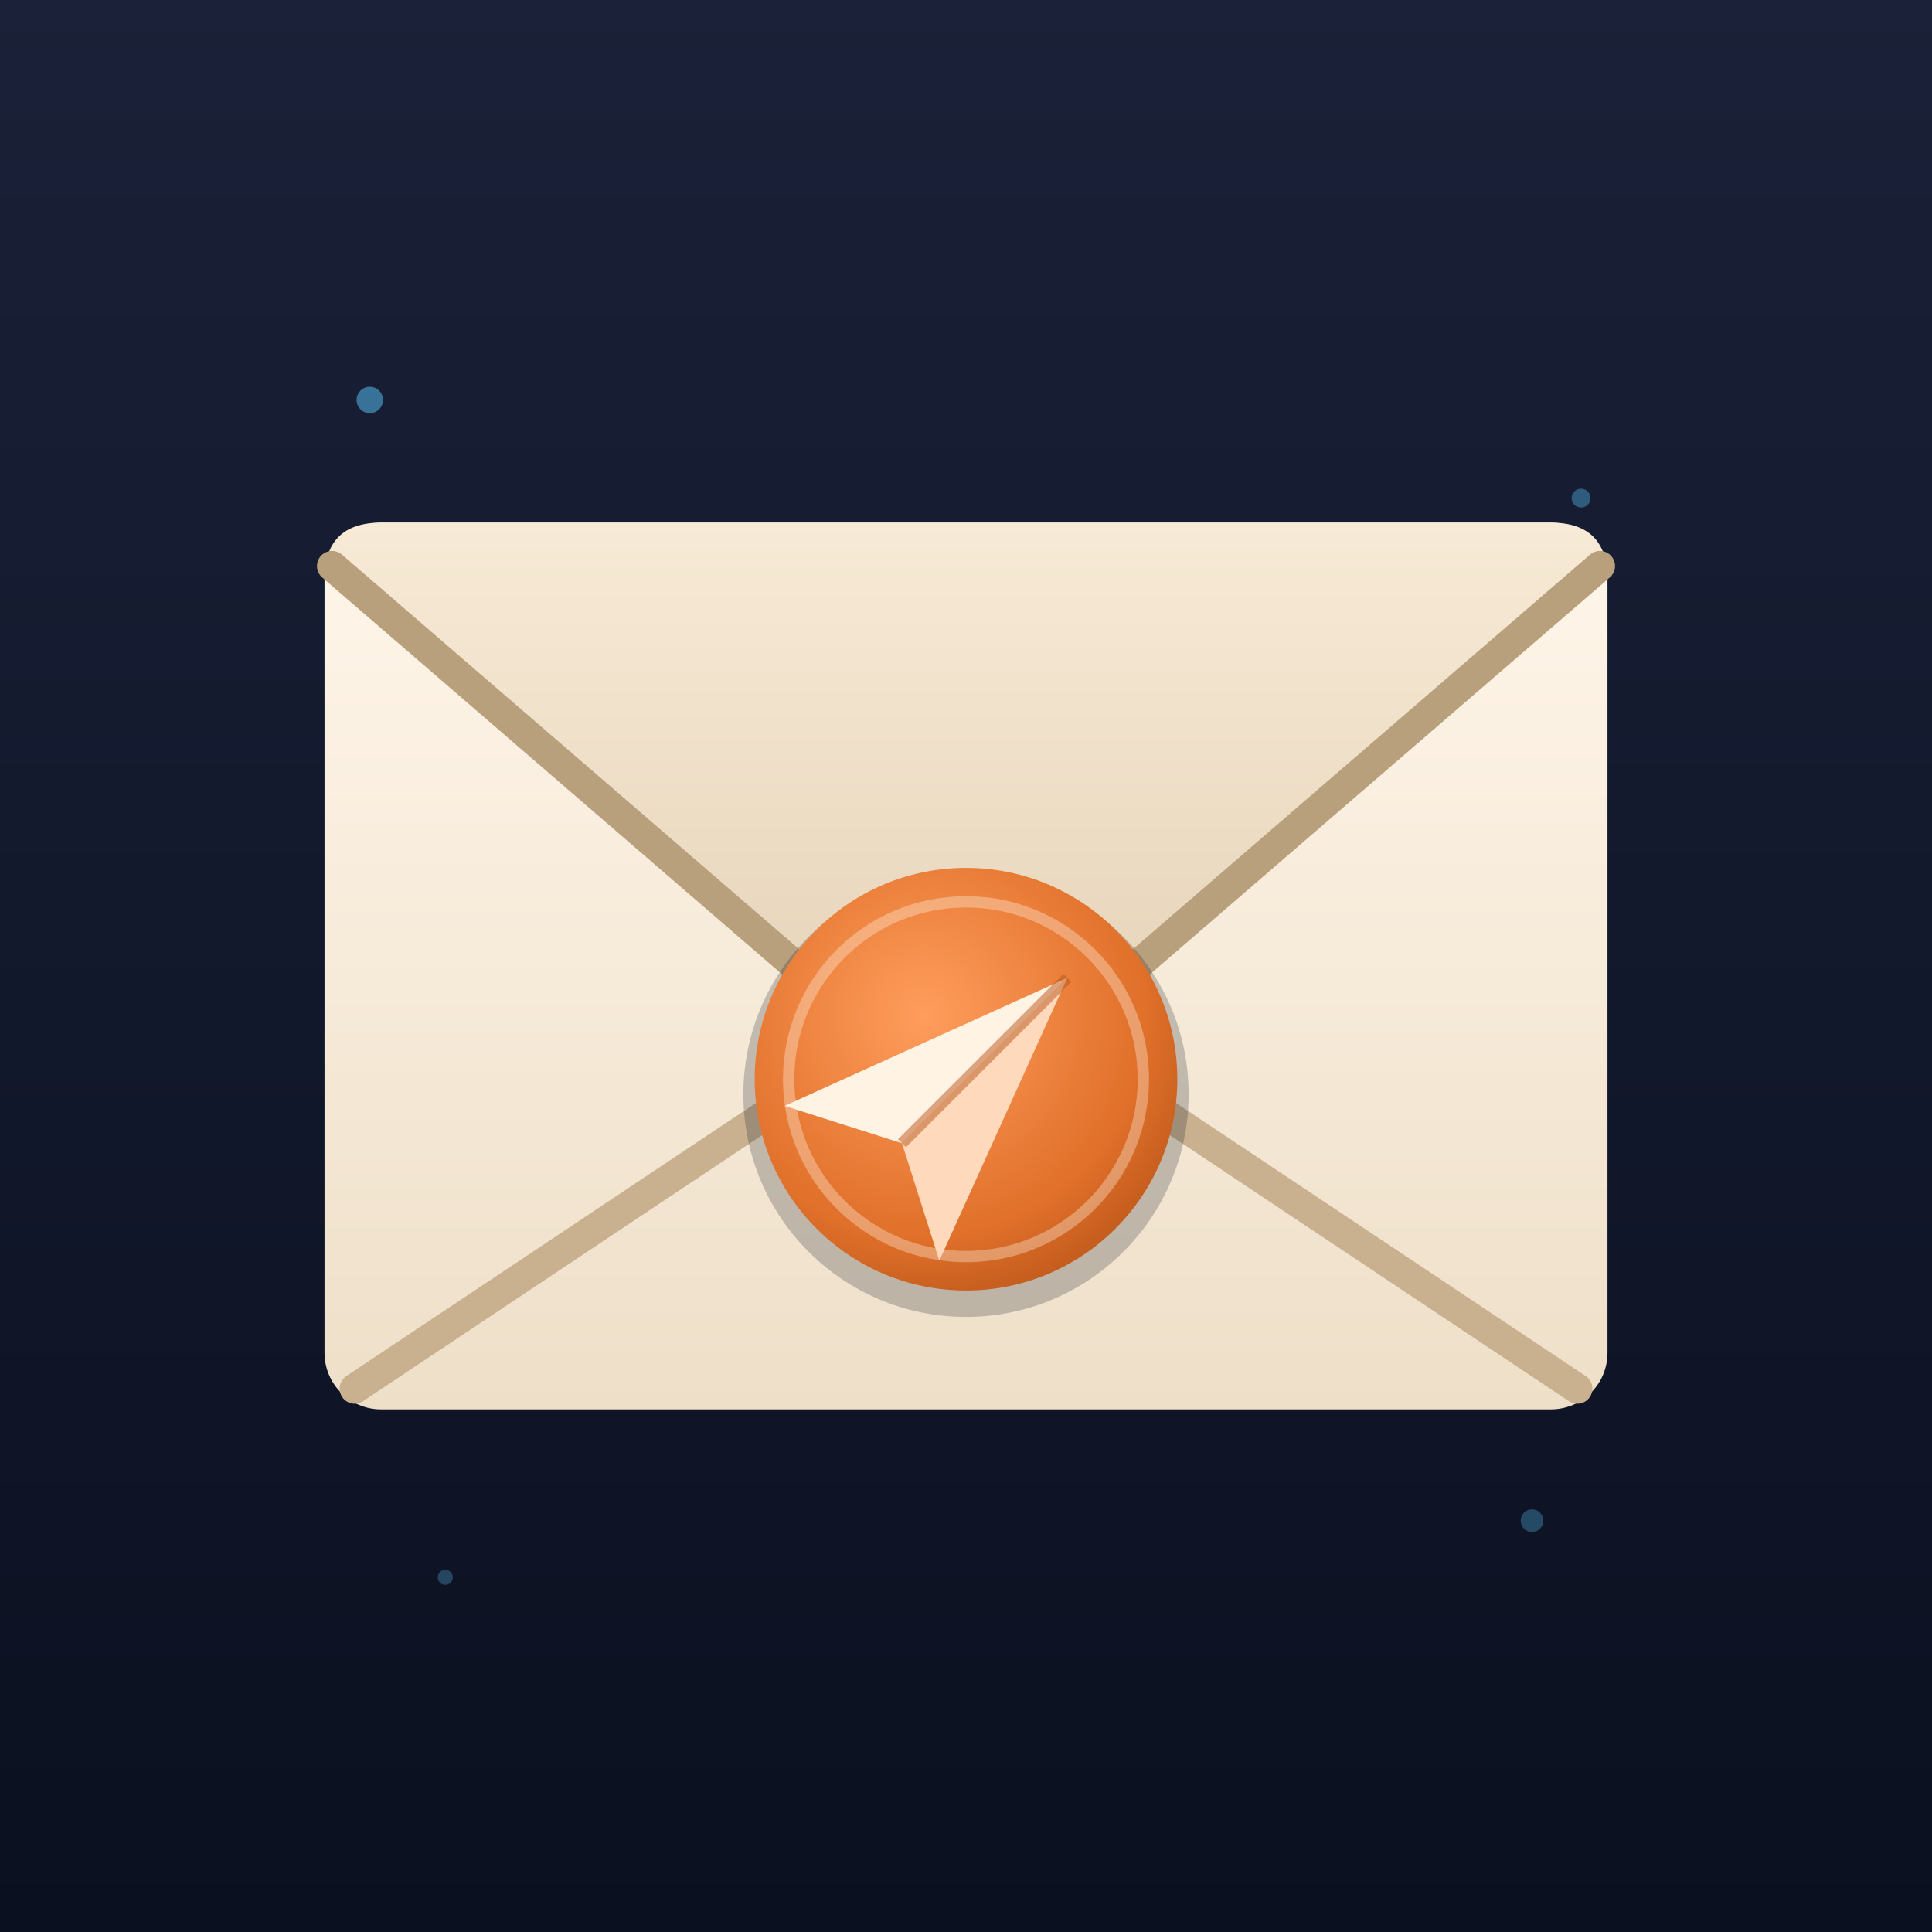
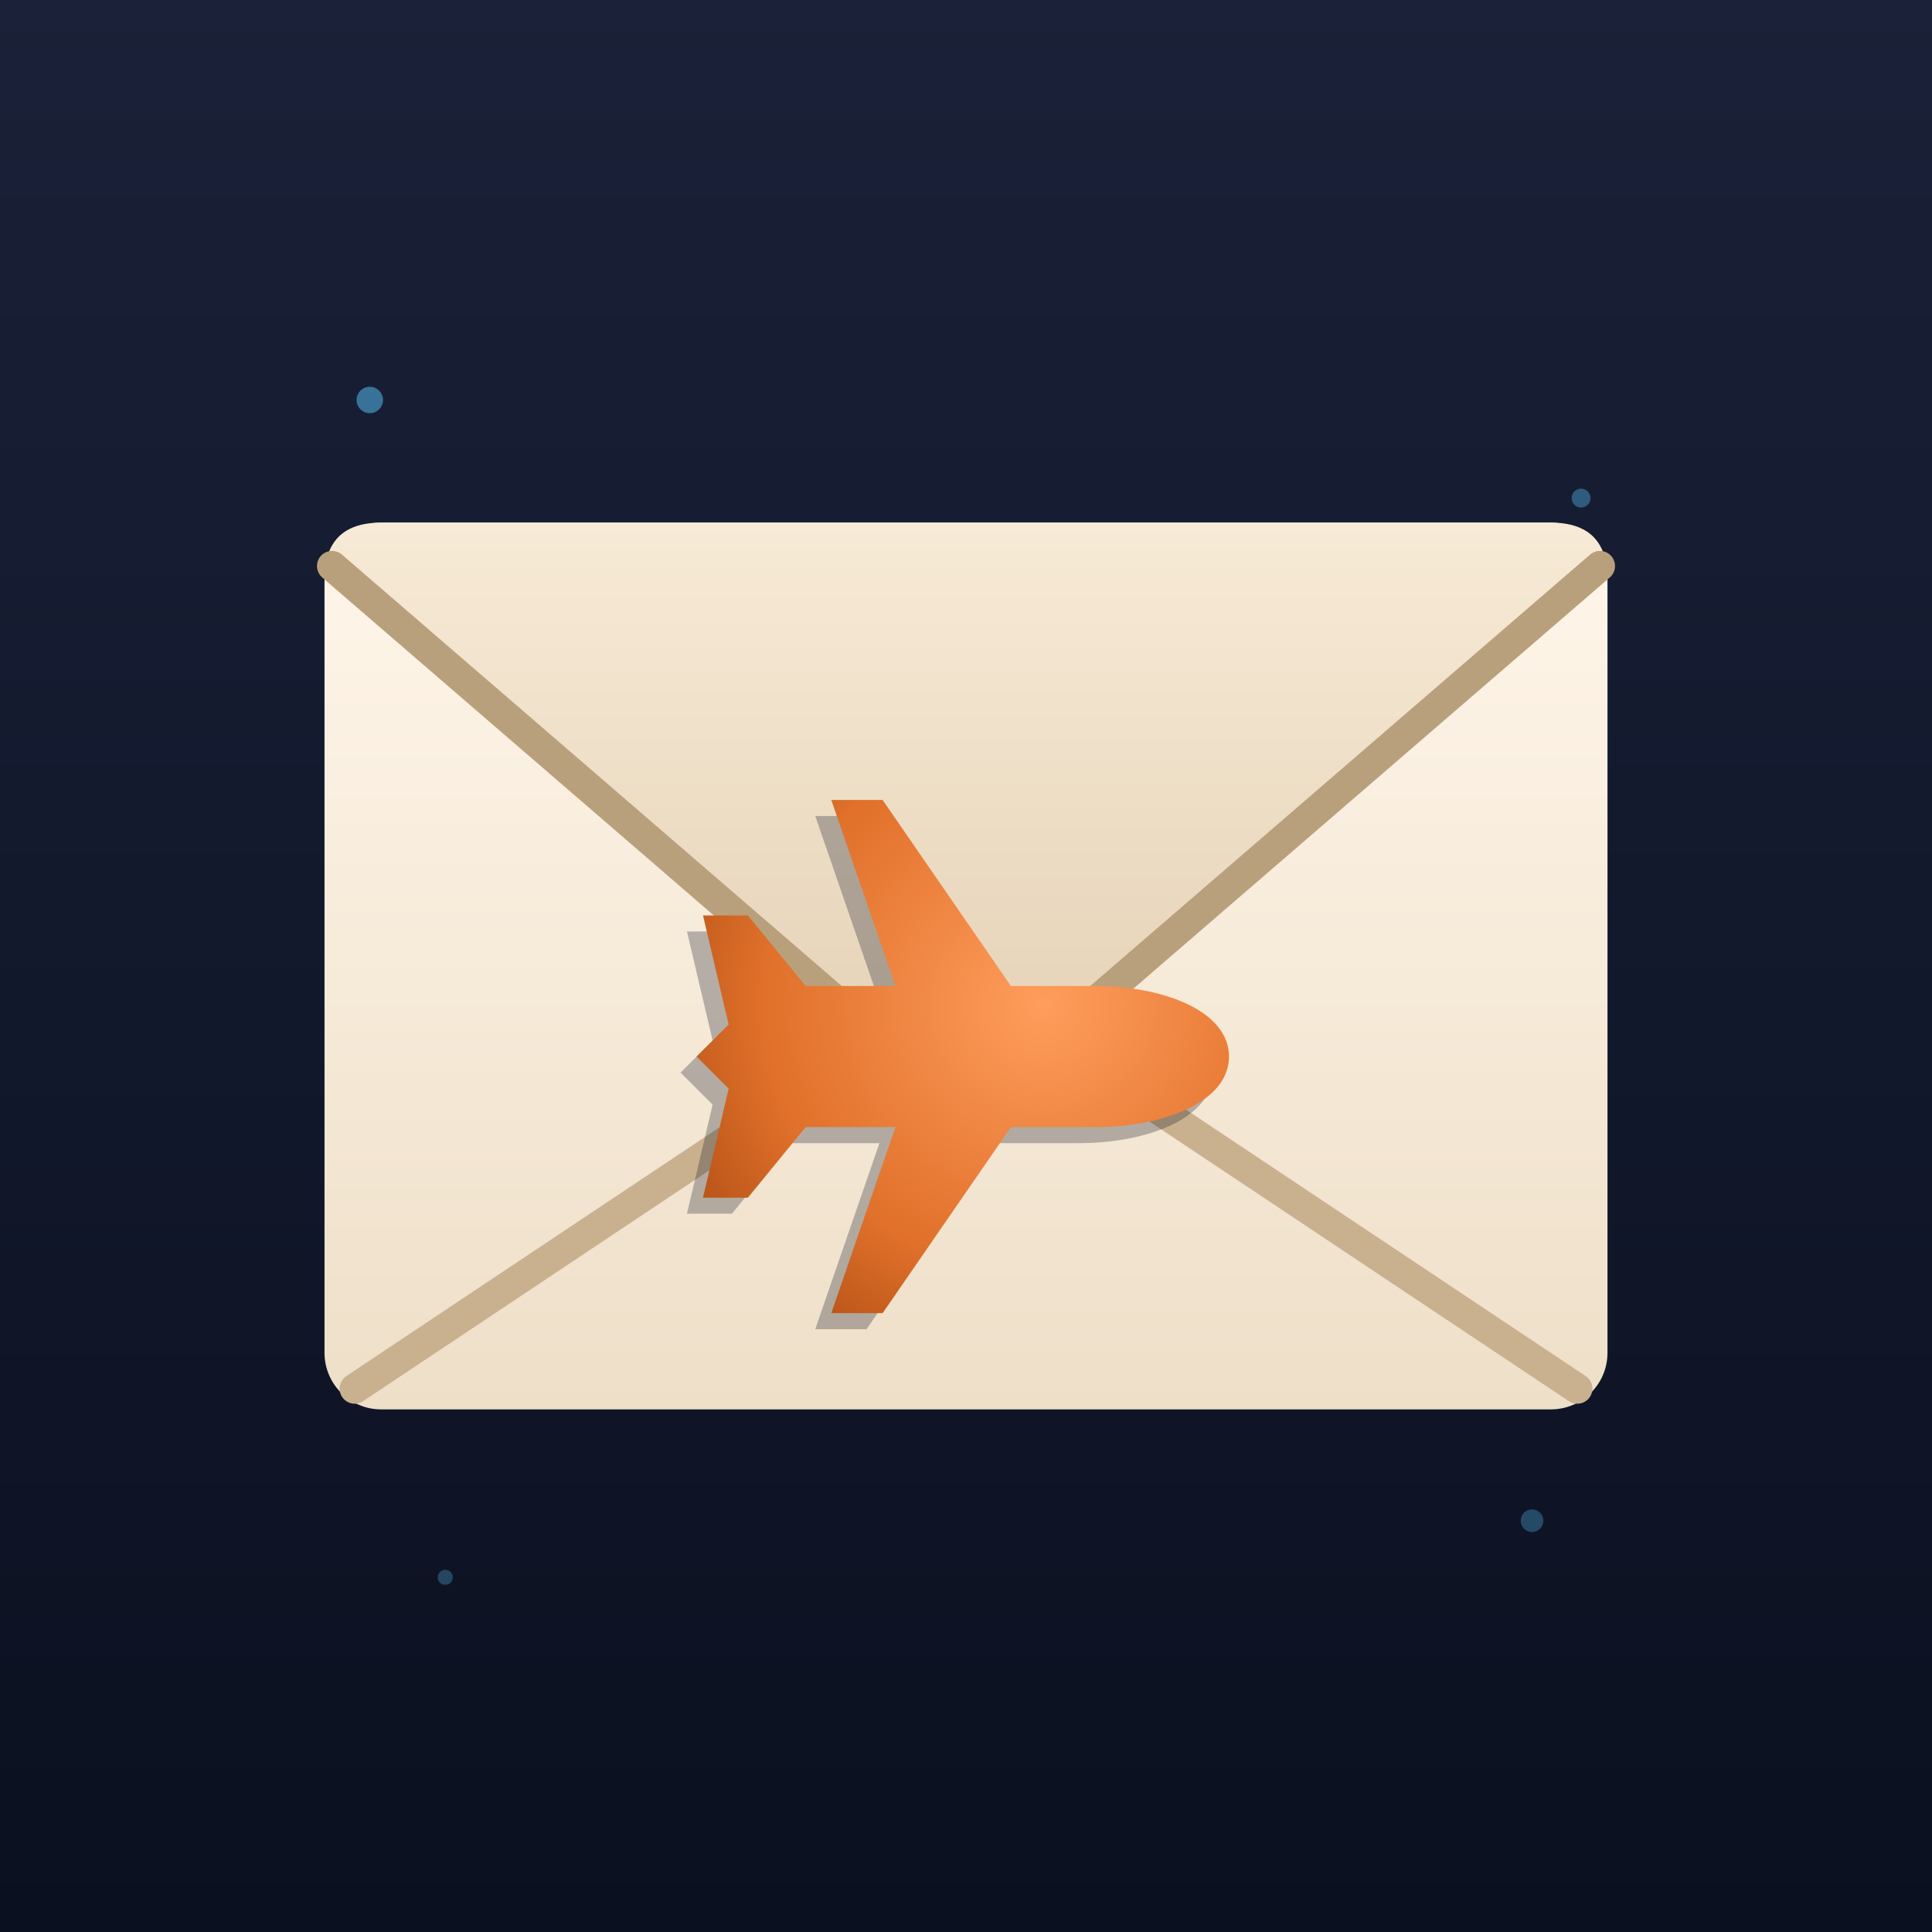
<svg xmlns="http://www.w3.org/2000/svg" viewBox="0 0 1024 1024" width="1024" height="1024">
  <defs>
    <linearGradient id="sky" x1="0" y1="0" x2="0" y2="1">
      <stop offset="0%" stop-color="#1A2138" />
      <stop offset="100%" stop-color="#0B1020" />
    </linearGradient>
    <linearGradient id="paper" x1="0" y1="0" x2="0" y2="1">
      <stop offset="0%" stop-color="#FFF6EA" />
      <stop offset="100%" stop-color="#EEDFC8" />
    </linearGradient>
    <linearGradient id="flap" x1="0" y1="0" x2="0" y2="1">
      <stop offset="0%" stop-color="#F7EAD6" />
      <stop offset="100%" stop-color="#E3D0B4" />
    </linearGradient>
    <radialGradient id="wax" cx="0.4" cy="0.35" r="0.75">
      <stop offset="0%" stop-color="#FF9D5C" />
      <stop offset="70%" stop-color="#E0702A" />
      <stop offset="100%" stop-color="#B85418" />
    </radialGradient>
  </defs>
  <rect width="1024" height="1024" fill="url(#sky)" />
  <circle cx="196" cy="212" r="7" fill="#5CC8FF" opacity="0.5" />
  <circle cx="838" cy="264" r="5" fill="#5CC8FF" opacity="0.36" />
  <circle cx="812" cy="806" r="6" fill="#5CC8FF" opacity="0.3" />
  <circle cx="236" cy="836" r="4" fill="#5CC8FF" opacity="0.28" />
  <rect x="172" y="277" width="680" height="470" rx="30" fill="url(#paper)" />
  <path d="M188 736 L512 520 L836 736" fill="none" stroke="#C9B18F" stroke-width="16" stroke-linejoin="round" stroke-linecap="round" />
  <path d="M172 307 Q172 277 202 277 L822 277 Q852 277 852 307 L512 590 Z" fill="url(#flap)" />
  <path d="M176 300 L512 590 L848 300" fill="none" stroke="#B9A07C" stroke-width="16" stroke-linejoin="round" stroke-linecap="round" />
-   <circle cx="512" cy="580" r="118" fill="#0B1020" opacity="0.22" />
-   <circle cx="512" cy="572" r="112" fill="url(#wax)" />
-   <circle cx="512" cy="572" r="94" fill="none" stroke="#FFF3E4" stroke-width="6" opacity="0.35" />
-   <g transform="translate(512 572) rotate(45)">
-     <path d="M0 -76 L0 48 L-58 78 Z" fill="#FFF3E4" />
-     <path d="M0 -76 L58 78 L0 48 Z" fill="#FFD9BC" />
-     <path d="M0 -76 L0 48" stroke="#B85418" stroke-width="6" opacity="0.5" />
+   <g transform="translate(512 560) rotate(90) scale(1.7)">
+     <path d="M0 -82 C14 -82 22 -62 22 -40 L22 -14 L80 26 L80 42 L22 22 L22 50 L44 68 L44 82 L10 74 L0 84 L-10 74 L-44 82 L-44 68 L-22 50 L-22 22 L-80 42 L-80 26 L-22 -14 L-22 -40 C-22 -62 -14 -82 0 -82 Z" fill="#0B1020" opacity="0.28" transform="translate(5 5)" />
+     <path d="M0 -82 C14 -82 22 -62 22 -40 L22 -14 L80 26 L80 42 L22 22 L22 50 L44 68 L44 82 L10 74 L0 84 L-10 74 L-44 82 L-44 68 L-22 50 L-22 22 L-80 42 L-80 26 L-22 -14 L-22 -40 C-22 -62 -14 -82 0 -82 Z" fill="url(#wax)" />
  </g>
</svg>
